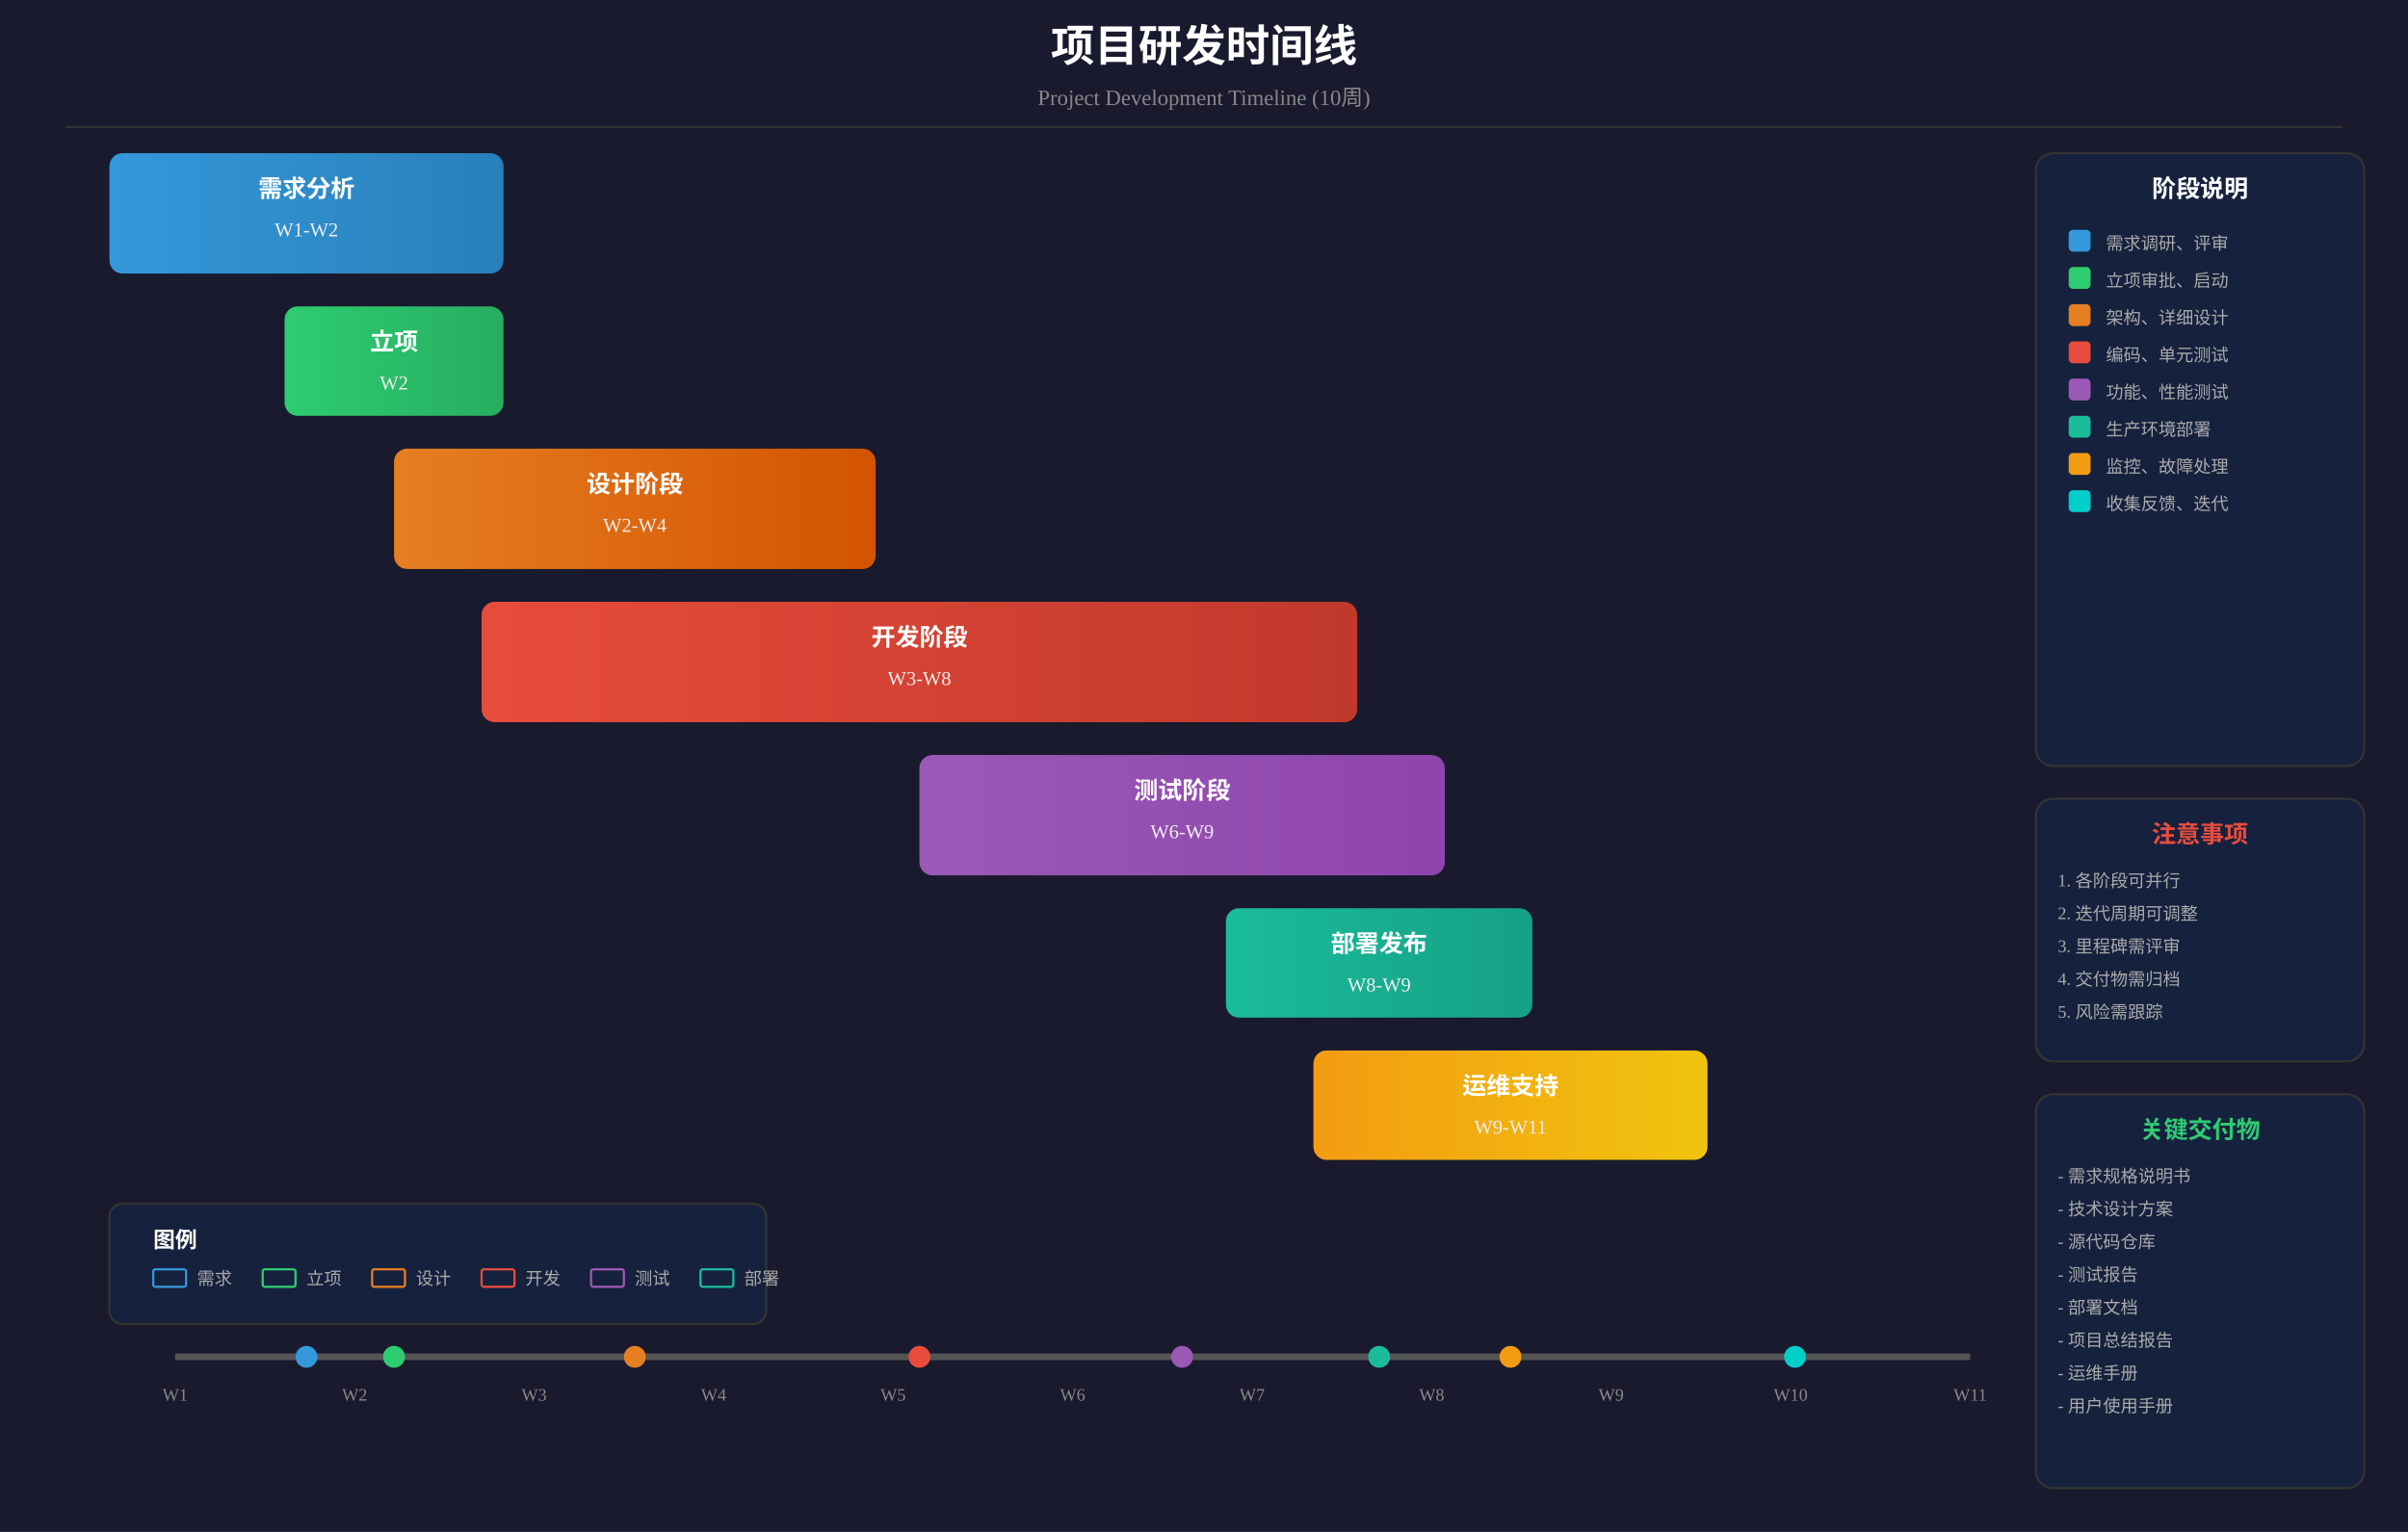
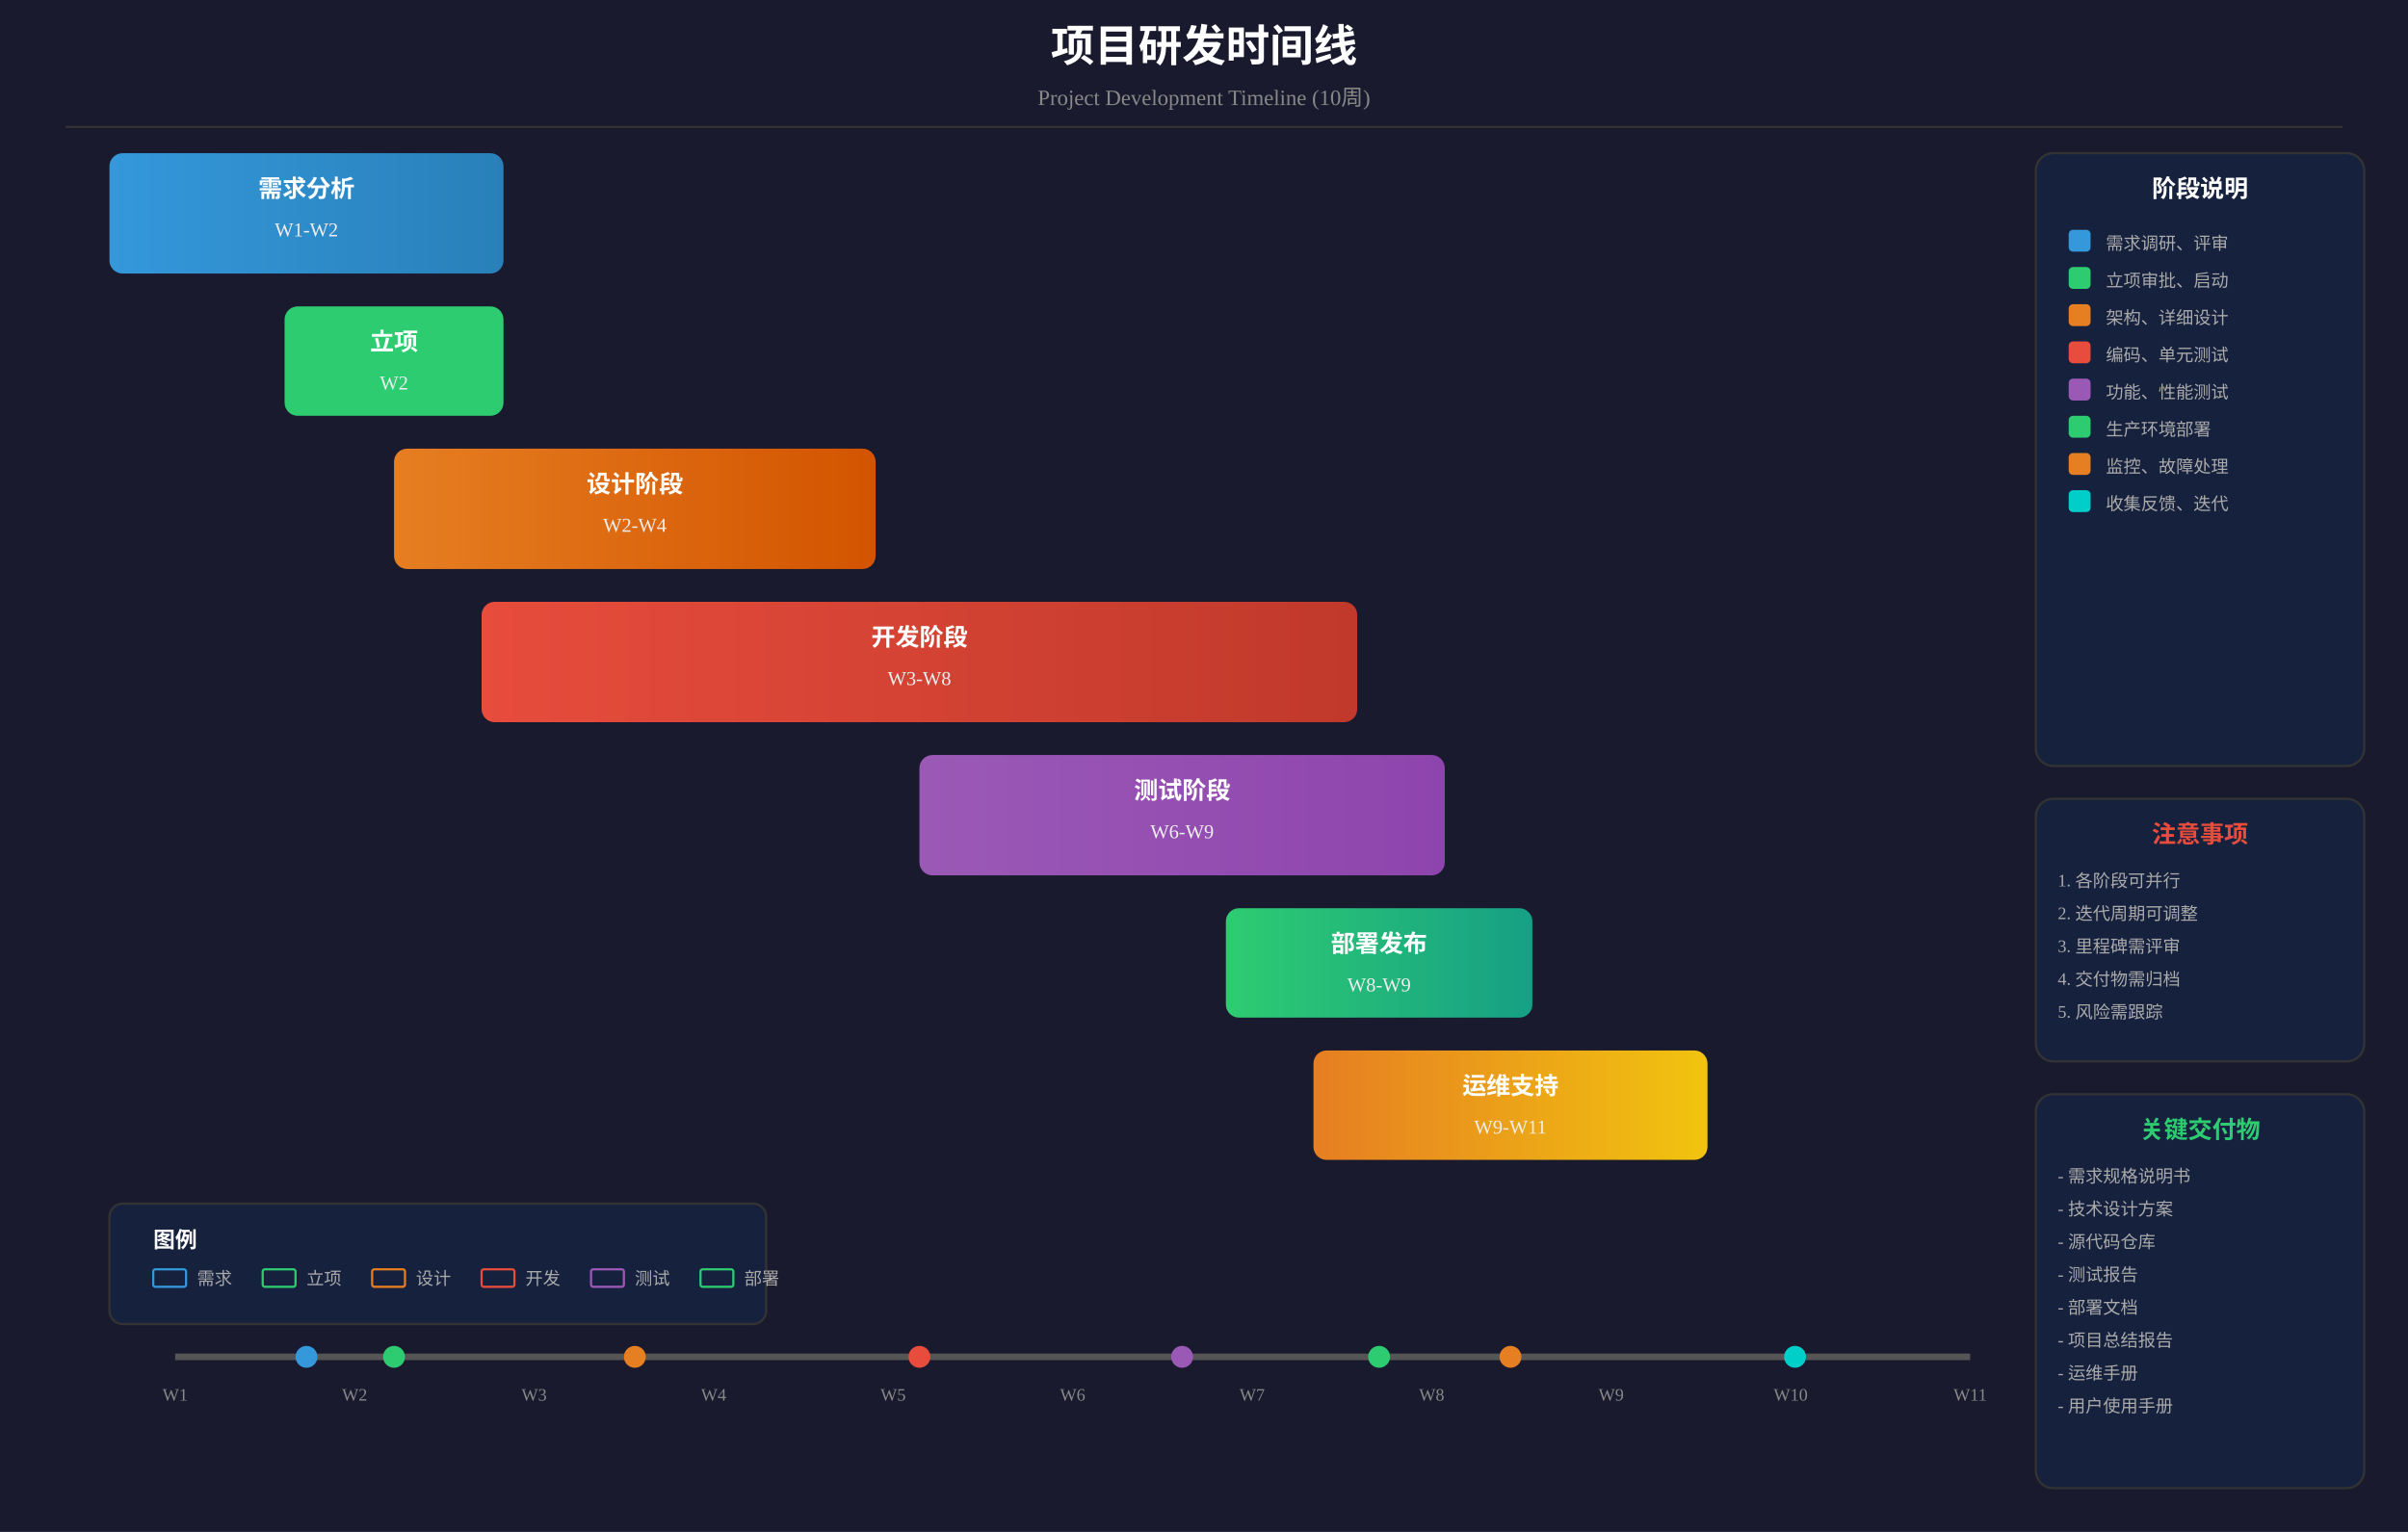
<svg xmlns="http://www.w3.org/2000/svg" width="1100" height="700" viewBox="0 0 1100 700">
  <defs>
    <linearGradient id="grad1" x1="0%" y1="0%" x2="100%" y2="0%">
      <stop offset="0%" stop-color="#3498db" />
      <stop offset="100%" stop-color="#2980b9" />
    </linearGradient>
    <linearGradient id="grad2" x1="0%" y1="0%" x2="100%" y2="0%">
      <stop offset="0%" stop-color="#2ecc71" />
-       <stop offset="100%" stop-color="#27ae60" />
+       <stop offset="100%" stop-color="#2ecc71" />
    </linearGradient>
    <linearGradient id="grad3" x1="0%" y1="0%" x2="100%" y2="0%">
      <stop offset="0%" stop-color="#e67e22" />
      <stop offset="100%" stop-color="#d35400" />
    </linearGradient>
    <linearGradient id="grad4" x1="0%" y1="0%" x2="100%" y2="0%">
      <stop offset="0%" stop-color="#e74c3c" />
      <stop offset="100%" stop-color="#c0392b" />
    </linearGradient>
    <linearGradient id="grad5" x1="0%" y1="0%" x2="100%" y2="0%">
      <stop offset="0%" stop-color="#9b59b6" />
      <stop offset="100%" stop-color="#8e44ad" />
    </linearGradient>
    <linearGradient id="grad6" x1="0%" y1="0%" x2="100%" y2="0%">
-       <stop offset="0%" stop-color="#1abc9c" />
+       <stop offset="0%" stop-color="#2ecc71" />
      <stop offset="100%" stop-color="#16a085" />
    </linearGradient>
    <linearGradient id="grad7" x1="0%" y1="0%" x2="100%" y2="0%">
-       <stop offset="0%" stop-color="#f39c12" />
+       <stop offset="0%" stop-color="#e67e22" />
      <stop offset="100%" stop-color="#f1c40f" />
    </linearGradient>
    <linearGradient id="grad8" x1="0%" y1="0%" x2="100%" y2="0%">
      <stop offset="0%" stop-color="#00cec9" />
      <stop offset="100%" stop-color="#00b894" />
    </linearGradient>
  </defs>
  <rect width="1100" height="700" fill="#1a1a2e" />
  <text x="550" y="28" text-anchor="middle" font-size="20" font-weight="bold" fill="#fff">项目研发时间线</text>
  <text x="550" y="48" text-anchor="middle" font-size="10" fill="#888">Project Development Timeline (10周)</text>
  <line x1="30" y1="58" x2="1070" y2="58" stroke="#333" stroke-width="1" />
  <line x1="80" y1="620" x2="900" y2="620" stroke="#555" stroke-width="3" />
  <text x="80" y="640" text-anchor="middle" font-size="8" fill="#888">W1</text>
  <text x="162" y="640" text-anchor="middle" font-size="8" fill="#888">W2</text>
  <text x="244" y="640" text-anchor="middle" font-size="8" fill="#888">W3</text>
  <text x="326" y="640" text-anchor="middle" font-size="8" fill="#888">W4</text>
  <text x="408" y="640" text-anchor="middle" font-size="8" fill="#888">W5</text>
  <text x="490" y="640" text-anchor="middle" font-size="8" fill="#888">W6</text>
  <text x="572" y="640" text-anchor="middle" font-size="8" fill="#888">W7</text>
  <text x="654" y="640" text-anchor="middle" font-size="8" fill="#888">W8</text>
  <text x="736" y="640" text-anchor="middle" font-size="8" fill="#888">W9</text>
  <text x="818" y="640" text-anchor="middle" font-size="8" fill="#888">W10</text>
  <text x="900" y="640" text-anchor="middle" font-size="8" fill="#888">W11</text>
  <rect x="50" y="70" width="180" height="55" rx="6" fill="url(#grad1)" />
  <text x="140" y="90" text-anchor="middle" font-size="11" font-weight="bold" fill="#fff">需求分析</text>
  <text x="140" y="108" text-anchor="middle" font-size="9" fill="#eee">W1-W2</text>
  <rect x="130" y="140" width="100" height="50" rx="6" fill="url(#grad2)" />
  <text x="180" y="160" text-anchor="middle" font-size="11" font-weight="bold" fill="#fff">立项</text>
  <text x="180" y="178" text-anchor="middle" font-size="9" fill="#eee">W2</text>
  <rect x="180" y="205" width="220" height="55" rx="6" fill="url(#grad3)" />
  <text x="290" y="225" text-anchor="middle" font-size="11" font-weight="bold" fill="#fff">设计阶段</text>
  <text x="290" y="243" text-anchor="middle" font-size="9" fill="#eee">W2-W4</text>
  <rect x="220" y="275" width="400" height="55" rx="6" fill="url(#grad4)" />
  <text x="420" y="295" text-anchor="middle" font-size="11" font-weight="bold" fill="#fff">开发阶段</text>
  <text x="420" y="313" text-anchor="middle" font-size="9" fill="#eee">W3-W8</text>
  <rect x="420" y="345" width="240" height="55" rx="6" fill="url(#grad5)" />
  <text x="540" y="365" text-anchor="middle" font-size="11" font-weight="bold" fill="#fff">测试阶段</text>
  <text x="540" y="383" text-anchor="middle" font-size="9" fill="#eee">W6-W9</text>
  <rect x="560" y="415" width="140" height="50" rx="6" fill="url(#grad6)" />
  <text x="630" y="435" text-anchor="middle" font-size="11" font-weight="bold" fill="#fff">部署发布</text>
  <text x="630" y="453" text-anchor="middle" font-size="9" fill="#eee">W8-W9</text>
  <rect x="600" y="480" width="180" height="50" rx="6" fill="url(#grad7)" />
  <text x="690" y="500" text-anchor="middle" font-size="11" font-weight="bold" fill="#fff">运维支持</text>
  <text x="690" y="518" text-anchor="middle" font-size="9" fill="#eee">W9-W11</text>
  <circle cx="140" cy="620" r="5" fill="#3498db" />
  <circle cx="180" cy="620" r="5" fill="#2ecc71" />
  <circle cx="290" cy="620" r="5" fill="#e67e22" />
  <circle cx="420" cy="620" r="5" fill="#e74c3c" />
  <circle cx="540" cy="620" r="5" fill="#9b59b6" />
-   <circle cx="630" cy="620" r="5" fill="#1abc9c" />
-   <circle cx="690" cy="620" r="5" fill="#f39c12" />
+   <circle cx="630" cy="620" r="5" fill="#2ecc71" />
+   <circle cx="690" cy="620" r="5" fill="#e67e22" />
  <circle cx="820" cy="620" r="5" fill="#00cec9" />
  <rect x="930" y="70" width="150" height="280" rx="8" fill="#16213e" stroke="#333" />
  <text x="1005" y="90" text-anchor="middle" font-size="11" font-weight="bold" fill="#fff">阶段说明</text>
  <rect x="945" y="105" width="10" height="10" rx="2" fill="#3498db" />
  <text x="962" y="114" font-size="8" fill="#aaa">需求调研、评审</text>
  <rect x="945" y="122" width="10" height="10" rx="2" fill="#2ecc71" />
  <text x="962" y="131" font-size="8" fill="#aaa">立项审批、启动</text>
  <rect x="945" y="139" width="10" height="10" rx="2" fill="#e67e22" />
  <text x="962" y="148" font-size="8" fill="#aaa">架构、详细设计</text>
  <rect x="945" y="156" width="10" height="10" rx="2" fill="#e74c3c" />
  <text x="962" y="165" font-size="8" fill="#aaa">编码、单元测试</text>
  <rect x="945" y="173" width="10" height="10" rx="2" fill="#9b59b6" />
  <text x="962" y="182" font-size="8" fill="#aaa">功能、性能测试</text>
-   <rect x="945" y="190" width="10" height="10" rx="2" fill="#1abc9c" />
+   <rect x="945" y="190" width="10" height="10" rx="2" fill="#2ecc71" />
  <text x="962" y="199" font-size="8" fill="#aaa">生产环境部署</text>
-   <rect x="945" y="207" width="10" height="10" rx="2" fill="#f39c12" />
+   <rect x="945" y="207" width="10" height="10" rx="2" fill="#e67e22" />
  <text x="962" y="216" font-size="8" fill="#aaa">监控、故障处理</text>
  <rect x="945" y="224" width="10" height="10" rx="2" fill="#00cec9" />
  <text x="962" y="233" font-size="8" fill="#aaa">收集反馈、迭代</text>
  <rect x="930" y="365" width="150" height="120" rx="8" fill="#16213e" stroke="#333" />
  <text x="1005" y="385" text-anchor="middle" font-size="11" font-weight="bold" fill="#e74c3c">注意事项</text>
  <text x="940" y="405" font-size="8" fill="#aaa">1. 各阶段可并行</text>
  <text x="940" y="420" font-size="8" fill="#aaa">2. 迭代周期可调整</text>
  <text x="940" y="435" font-size="8" fill="#aaa">3. 里程碑需评审</text>
  <text x="940" y="450" font-size="8" fill="#aaa">4. 交付物需归档</text>
  <text x="940" y="465" font-size="8" fill="#aaa">5. 风险需跟踪</text>
  <rect x="930" y="500" width="150" height="180" rx="8" fill="#16213e" stroke="#333" />
  <text x="1005" y="520" text-anchor="middle" font-size="11" font-weight="bold" fill="#2ecc71">关键交付物</text>
  <text x="940" y="540" font-size="8" fill="#aaa">- 需求规格说明书</text>
  <text x="940" y="555" font-size="8" fill="#aaa">- 技术设计方案</text>
  <text x="940" y="570" font-size="8" fill="#aaa">- 源代码仓库</text>
  <text x="940" y="585" font-size="8" fill="#aaa">- 测试报告</text>
  <text x="940" y="600" font-size="8" fill="#aaa">- 部署文档</text>
  <text x="940" y="615" font-size="8" fill="#aaa">- 项目总结报告</text>
  <text x="940" y="630" font-size="8" fill="#aaa">- 运维手册</text>
  <text x="940" y="645" font-size="8" fill="#aaa">- 用户使用手册</text>
  <rect x="50" y="550" width="300" height="55" rx="6" fill="#16213e" stroke="#333" />
  <text x="70" y="570" font-size="10" font-weight="bold" fill="#fff">图例</text>
  <rect x="70" y="580" width="15" height="8" rx="1" fill="none" stroke="#3498db" stroke-width="1" />
  <text x="90" y="587" font-size="8" fill="#aaa">需求</text>
  <rect x="120" y="580" width="15" height="8" rx="1" fill="none" stroke="#2ecc71" stroke-width="1" />
  <text x="140" y="587" font-size="8" fill="#aaa">立项</text>
  <rect x="170" y="580" width="15" height="8" rx="1" fill="none" stroke="#e67e22" stroke-width="1" />
  <text x="190" y="587" font-size="8" fill="#aaa">设计</text>
  <rect x="220" y="580" width="15" height="8" rx="1" fill="none" stroke="#e74c3c" stroke-width="1" />
  <text x="240" y="587" font-size="8" fill="#aaa">开发</text>
  <rect x="270" y="580" width="15" height="8" rx="1" fill="none" stroke="#9b59b6" stroke-width="1" />
  <text x="290" y="587" font-size="8" fill="#aaa">测试</text>
-   <rect x="320" y="580" width="15" height="8" rx="1" fill="none" stroke="#1abc9c" stroke-width="1" />
+   <rect x="320" y="580" width="15" height="8" rx="1" fill="none" stroke="#2ecc71" stroke-width="1" />
  <text x="340" y="587" font-size="8" fill="#aaa">部署</text>
</svg>
